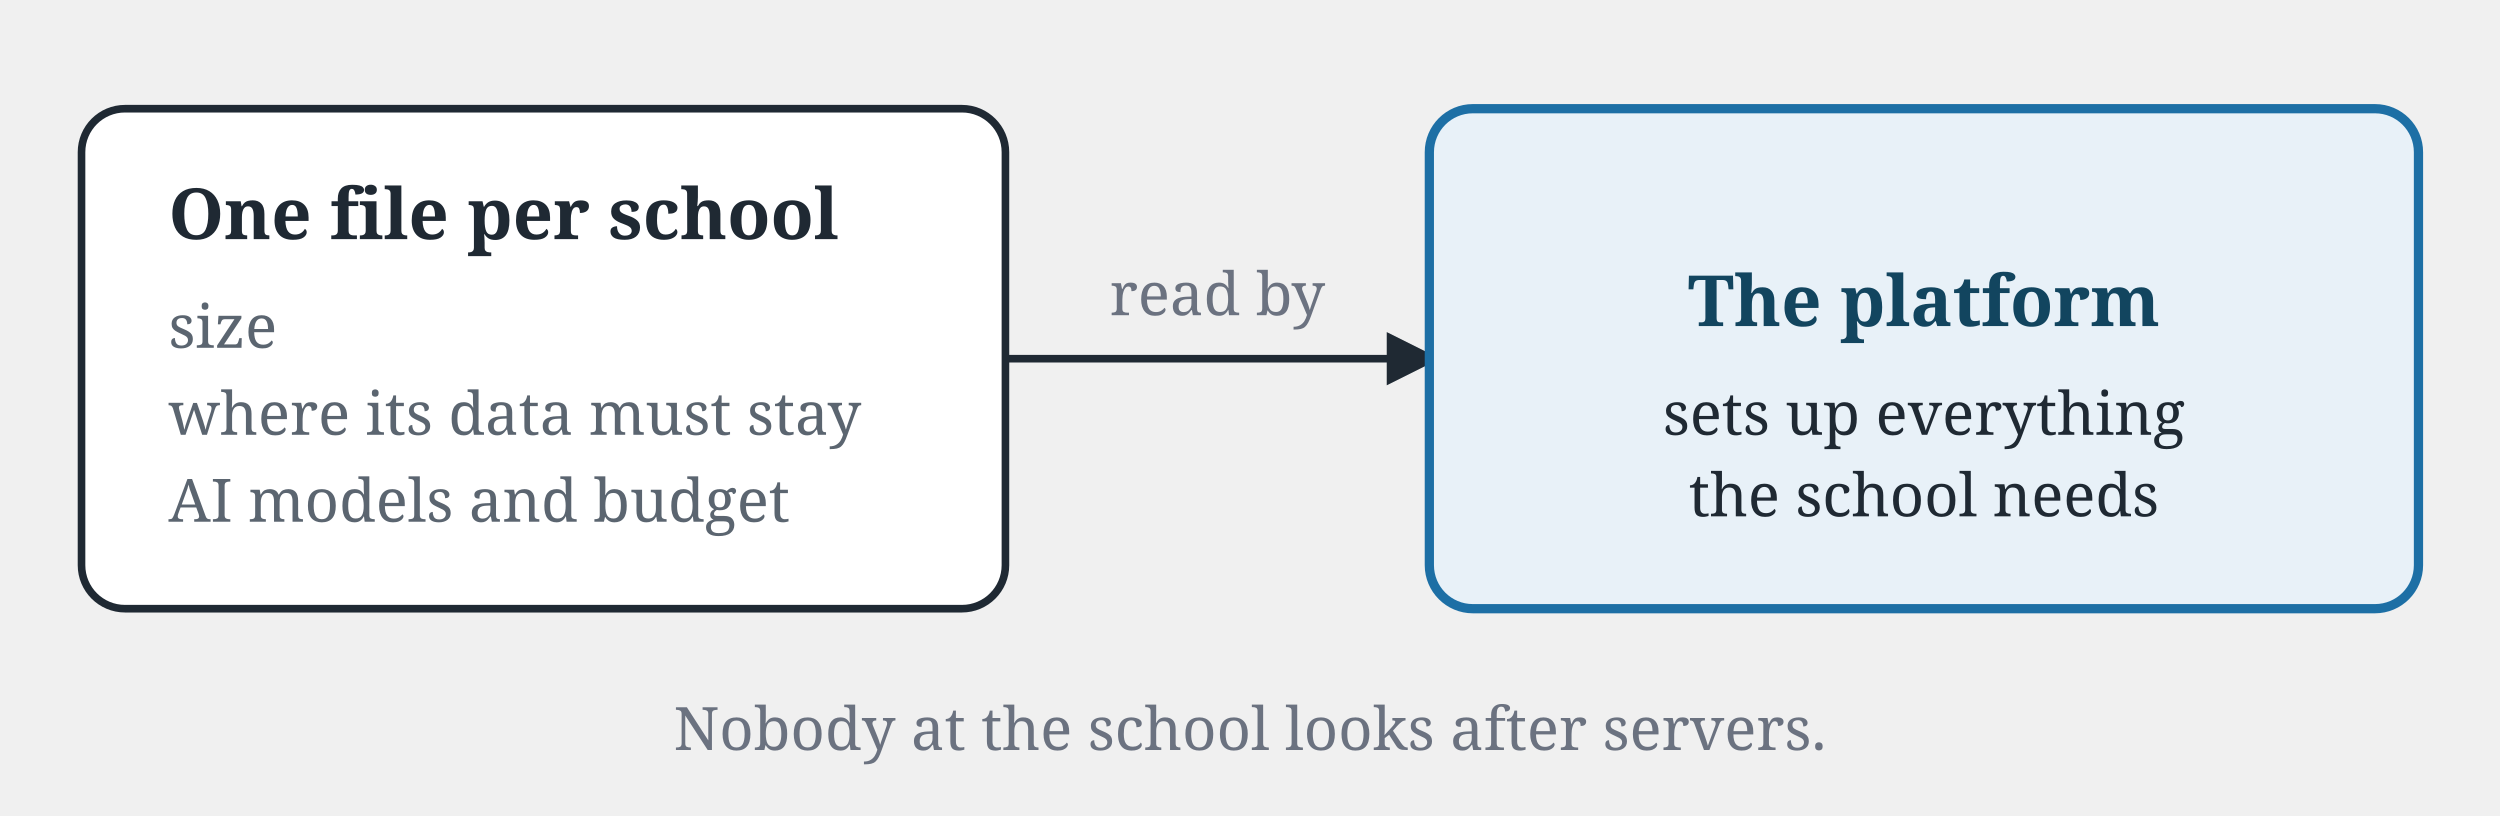
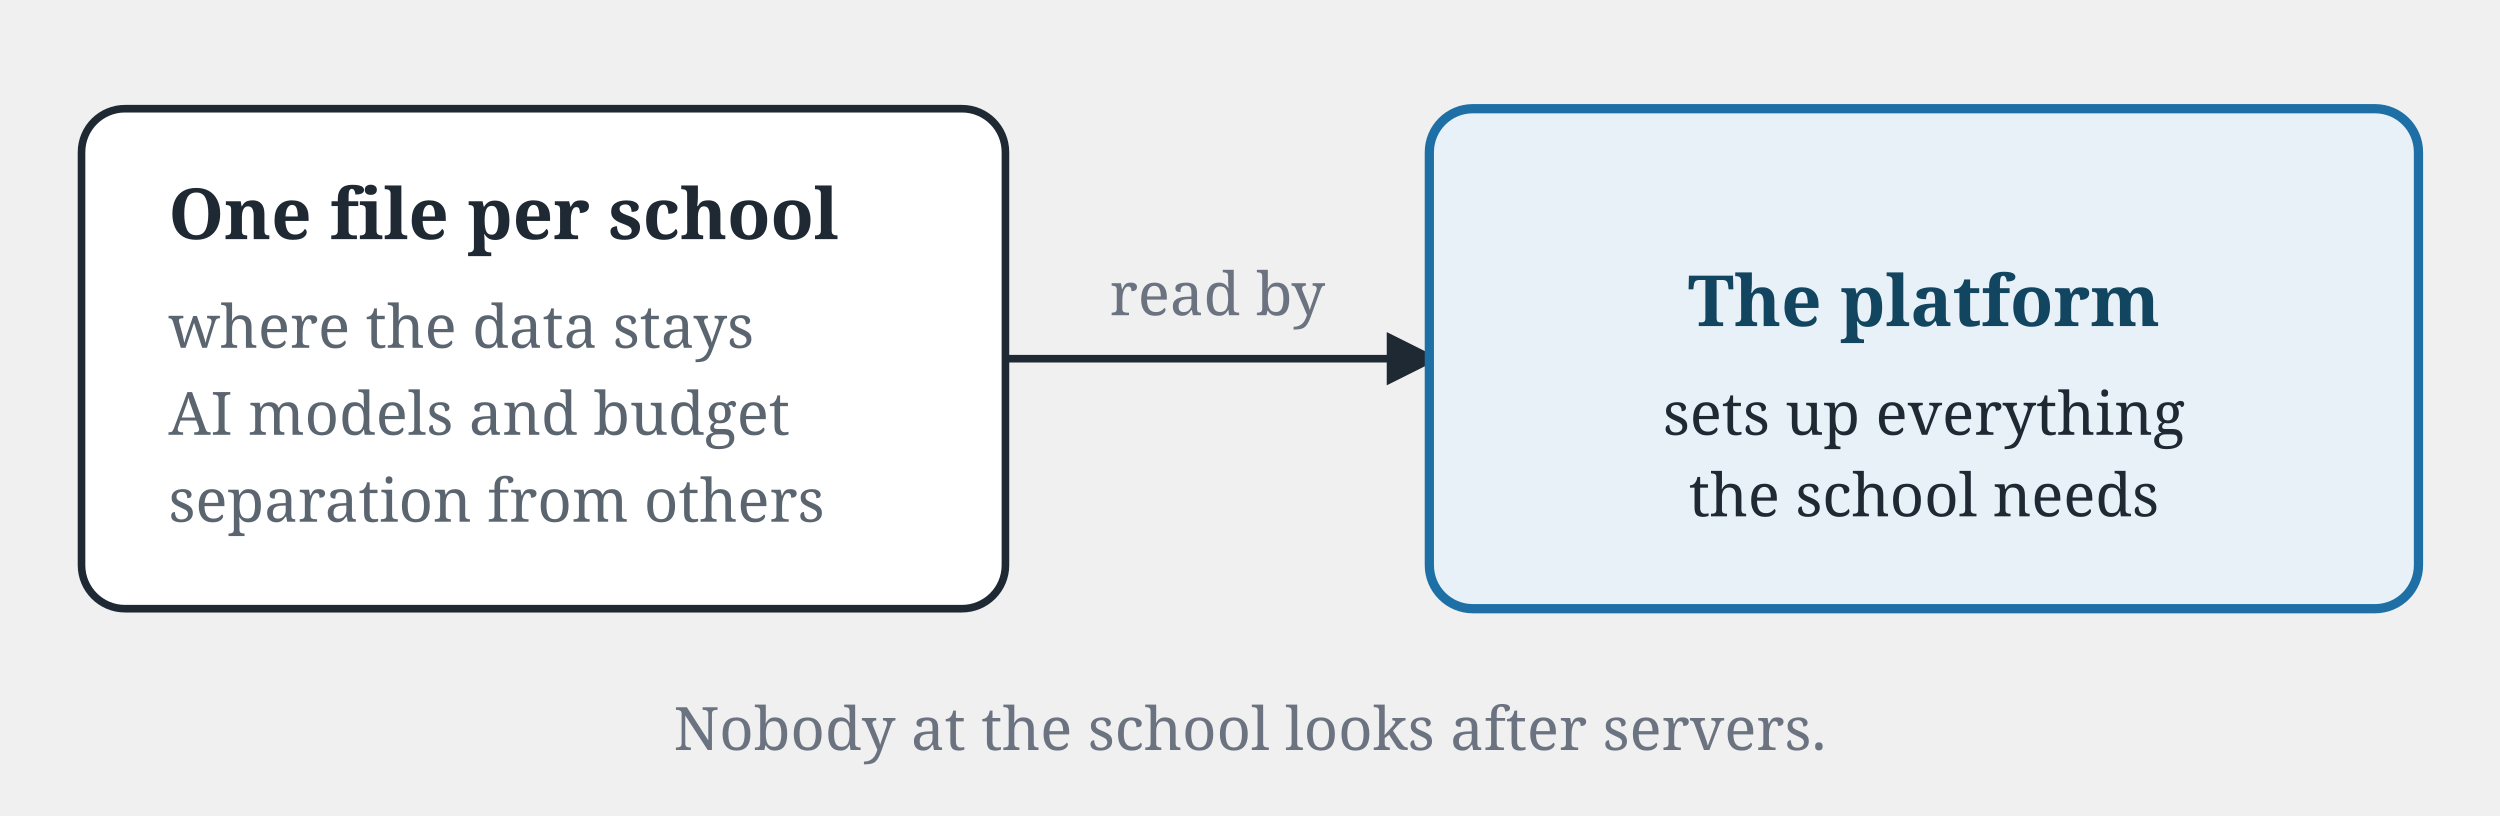
<svg xmlns="http://www.w3.org/2000/svg" viewBox="0 0 460 150" font-family="'Lora', Georgia, serif">
  <defs>
    <marker id="of" viewBox="0 0 10 10" refX="8" refY="5" markerWidth="7" markerHeight="7" orient="auto-start-reverse">
      <path d="M0,0 L10,5 L0,10 z" fill="#1f2933" />
    </marker>
  </defs>
  <rect x="15" y="20" width="170" height="92" rx="8" fill="#ffffff" stroke="#1f2933" stroke-width="1.4" />
  <text x="31" y="44" font-size="13" font-weight="600" fill="#1f2933">One file per school</text>
-   <text x="31" y="64" font-size="11" fill="#5b6570">size</text>
-   <text x="31" y="80" font-size="11" fill="#5b6570">where its data must stay</text>
-   <text x="31" y="96" font-size="11" fill="#5b6570">AI models and budget</text>
+   <text x="31" y="64" font-size="11" fill="#5b6570">where the data stays</text>
+   <text x="31" y="80" font-size="11" fill="#5b6570">AI models and budget</text>
+   <text x="31" y="96" font-size="11" fill="#5b6570">separation from others</text>
  <line x1="185" y1="66" x2="263" y2="66" stroke="#1f2933" stroke-width="1.4" marker-end="url(#of)" />
  <text x="224" y="58" text-anchor="middle" font-size="11" fill="#6b7280">read by</text>
  <rect x="263" y="20" width="182" height="92" rx="8" fill="#e8f1f8" stroke="#1d6fa5" stroke-width="1.7" />
  <text x="354" y="60" text-anchor="middle" font-size="13" font-weight="600" fill="#12455f">The platform</text>
  <text x="354" y="80" text-anchor="middle" font-size="11" fill="#1f2933">sets up everything</text>
  <text x="354" y="95" text-anchor="middle" font-size="11" fill="#1f2933">the school needs</text>
  <text x="230" y="138" text-anchor="middle" font-size="11" fill="#6b7280">Nobody at the school looks after servers.</text>
</svg>
